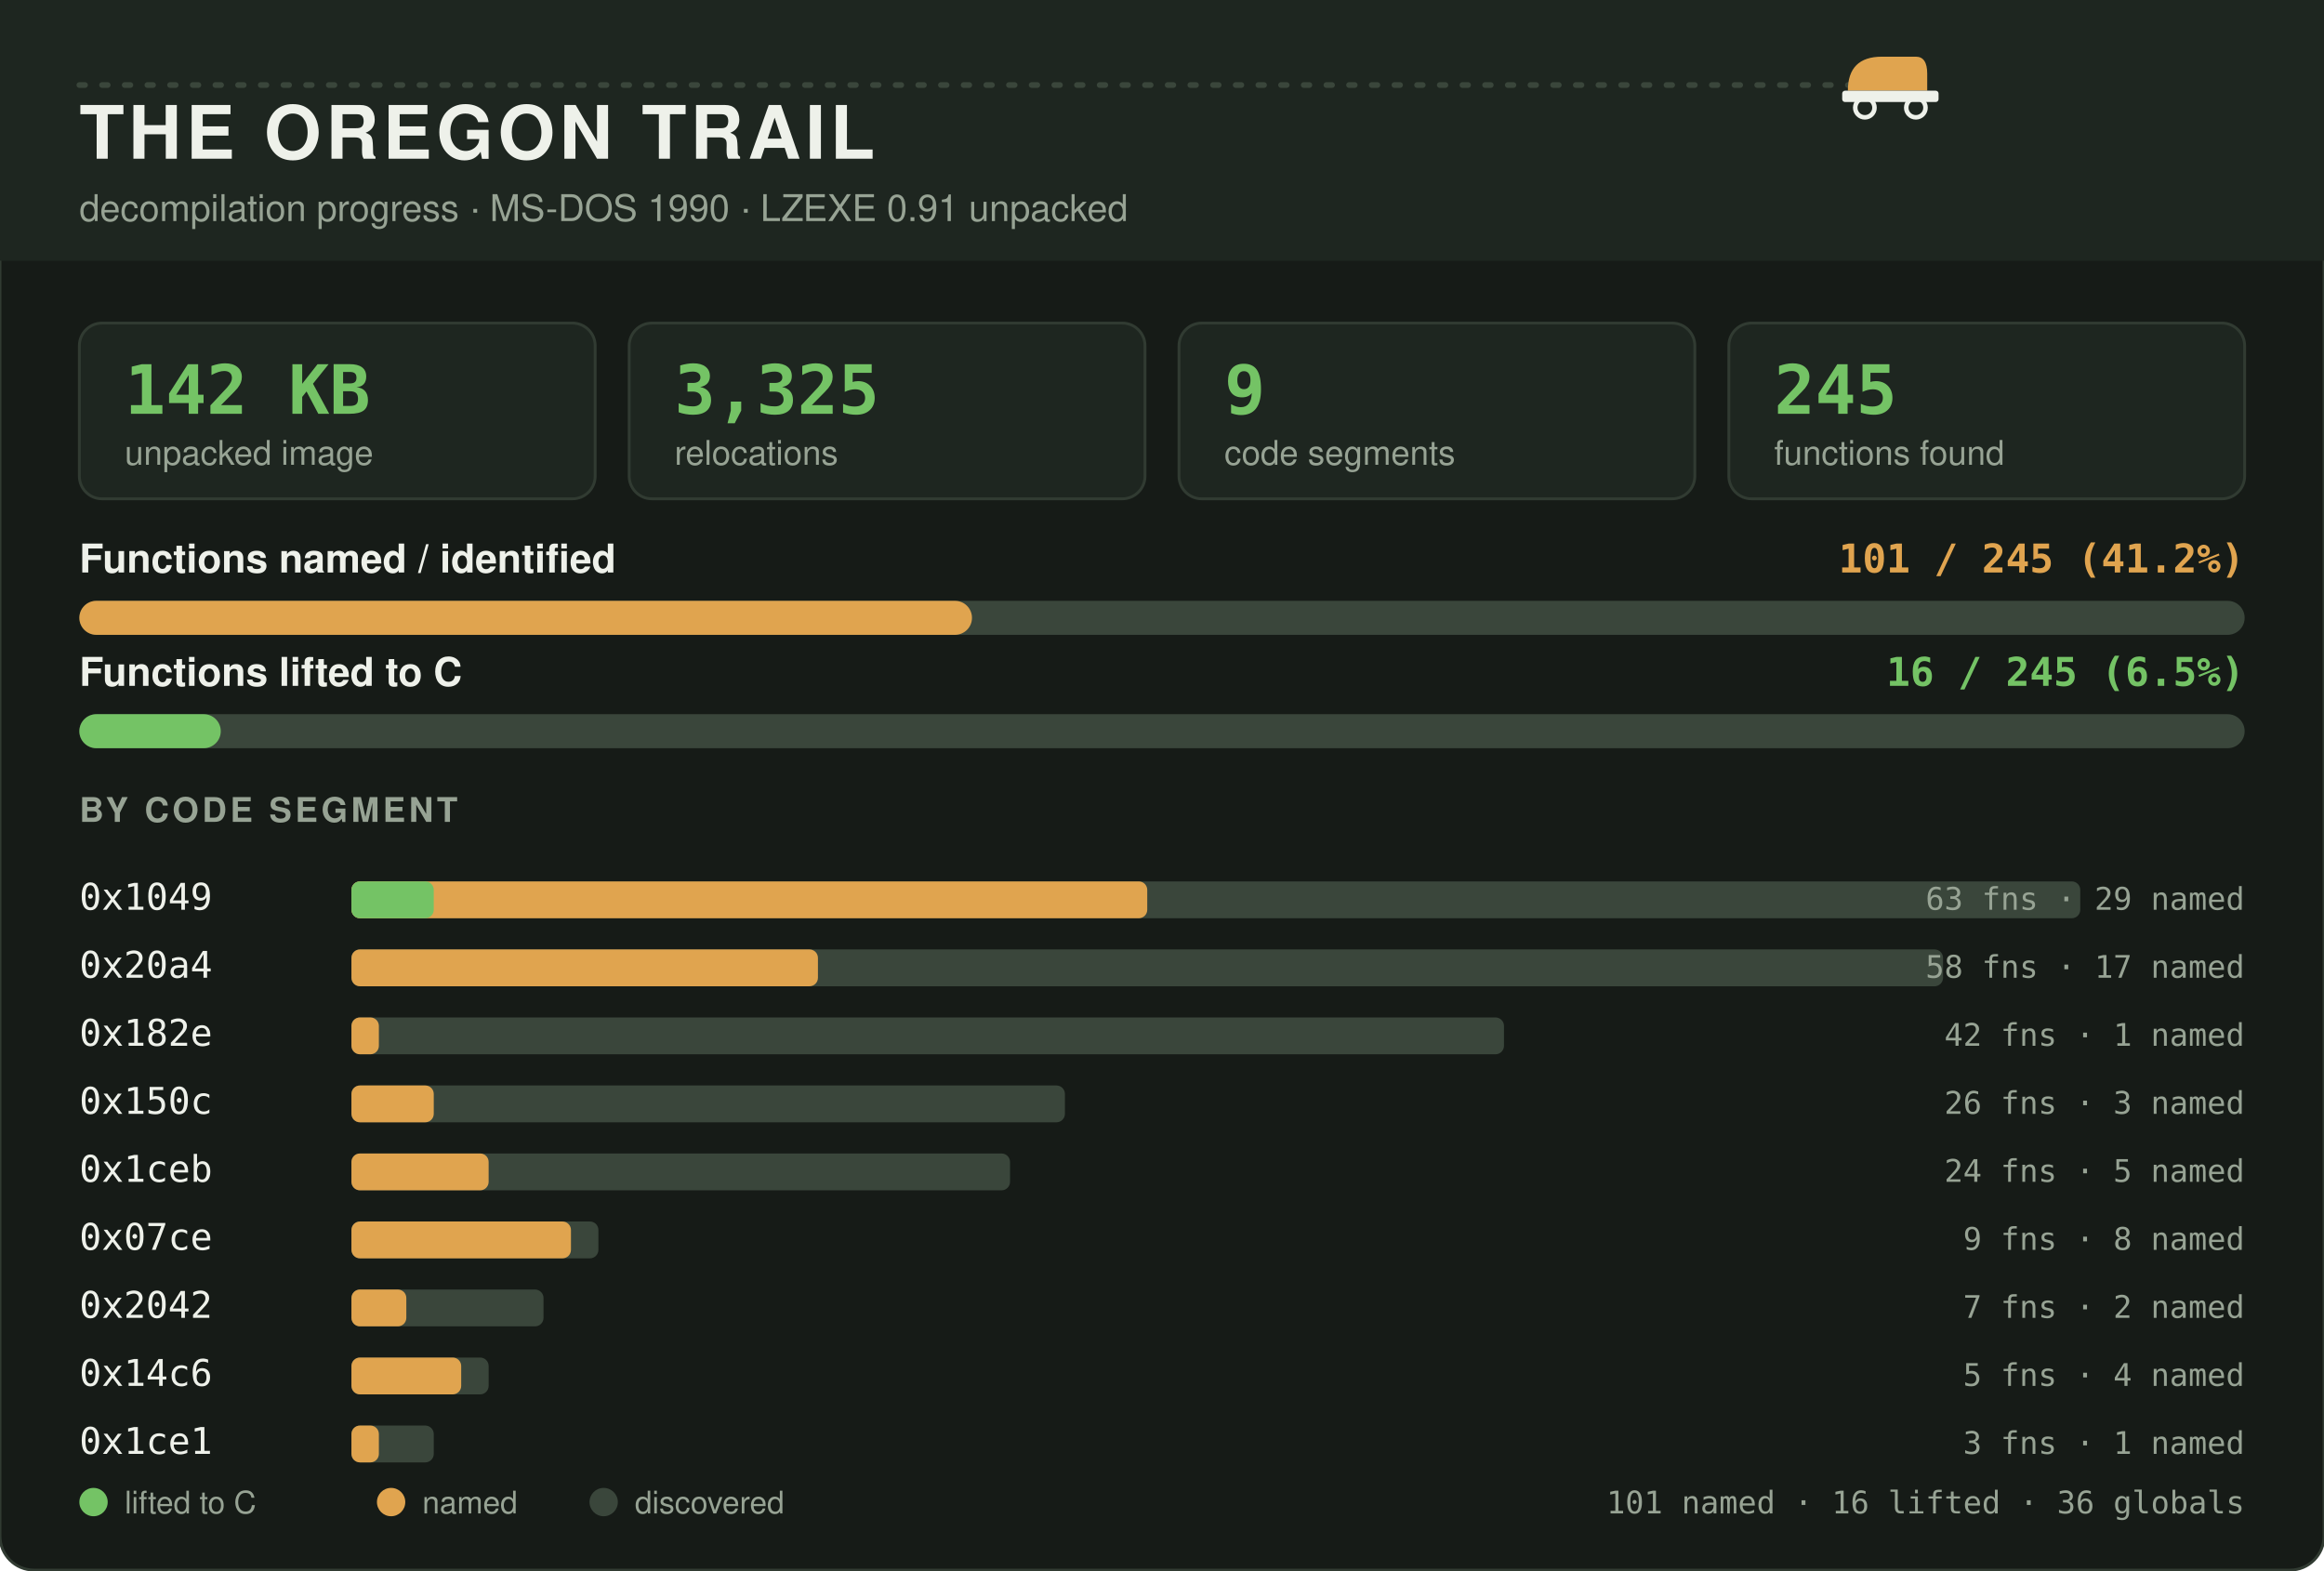
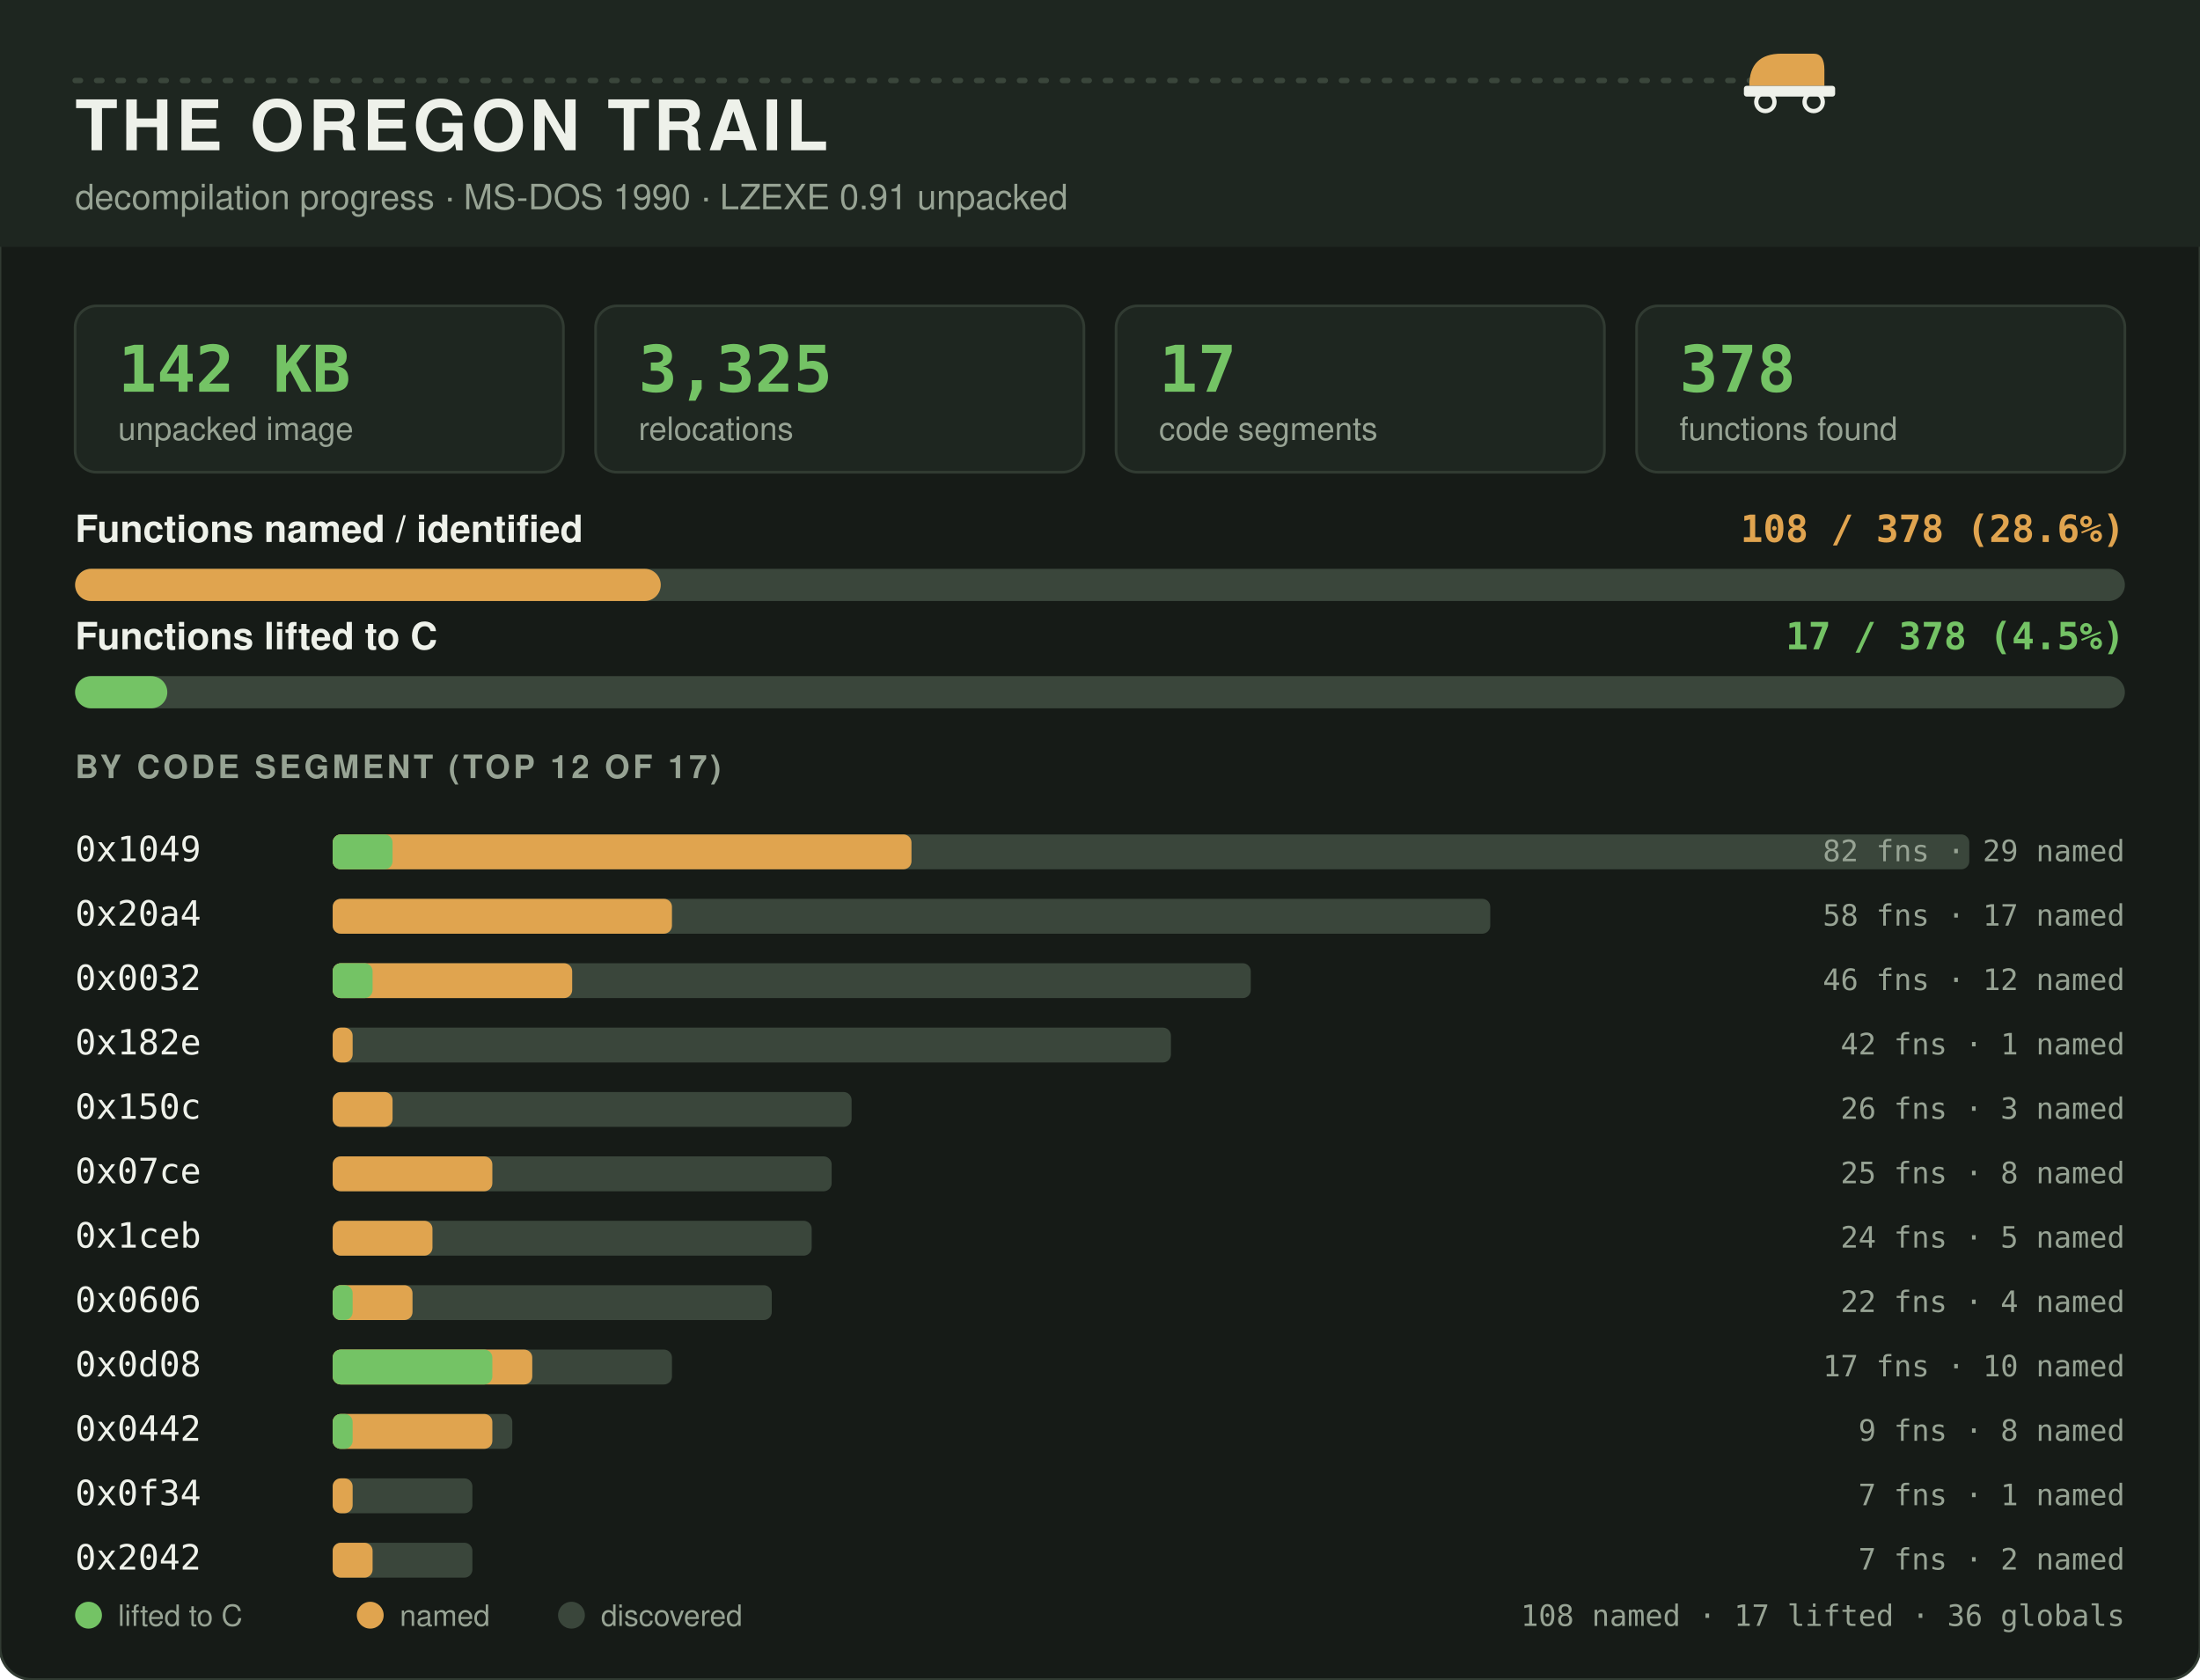
- <svg xmlns="http://www.w3.org/2000/svg" width="820" height="554" viewBox="0 0 820 554" font-family="sans-serif">
-   <rect x="0" y="0" width="820" height="554" rx="12" fill="#161b17" stroke="#313b32" stroke-width="1" />
+ <svg xmlns="http://www.w3.org/2000/svg" width="820" height="626" viewBox="0 0 820 626" font-family="sans-serif">
+   <rect x="0" y="0" width="820" height="626" rx="12" fill="#161b17" stroke="#313b32" stroke-width="1" />
  <rect x="0" y="0" width="820" height="92" rx="0" fill="#1e2620" />
  <line x1="28" y1="30" x2="670" y2="30" stroke="#3a463b" stroke-width="2" stroke-dasharray="2 6" stroke-linecap="round" />
  <g transform="translate(650,18)">
    <path d="M2 14 Q2 2 14 2 L26 2 Q30 2 30 8 L30 14 Z" fill="#e0a44f" />
    <rect x="0" y="14" width="34" height="4" rx="1" fill="#eef1ea" />
    <circle cx="8" cy="20" r="3.4" fill="none" stroke="#eef1ea" stroke-width="1.6" />
    <circle cx="26" cy="20" r="3.4" fill="none" stroke="#eef1ea" stroke-width="1.6" />
  </g>
  <text x="28" y="56" font-family="Segoe UI,Helvetica,Arial,sans-serif" font-size="26" fill="#eef1ea" text-anchor="start" font-weight="700" letter-spacing="1.5">THE OREGON TRAIL</text>
  <text x="28" y="78" font-family="Segoe UI,Helvetica,Arial,sans-serif" font-size="13" fill="#97a394" text-anchor="start" font-weight="400">decompilation progress · MS-DOS 1990 · LZEXE 0.91 unpacked</text>
  <rect x="28.0" y="114" width="182.0" height="62" rx="8" fill="#1e2620" stroke="#313b32" stroke-width="1" />
  <text x="44.0" y="146" font-family="ui-monospace,Consolas,monospace" font-size="24" fill="#74c365" text-anchor="start" font-weight="700">142 KB</text>
  <text x="44.0" y="164" font-family="Segoe UI,Helvetica,Arial,sans-serif" font-size="12" fill="#97a394" text-anchor="start" font-weight="400">unpacked image</text>
  <rect x="222.0" y="114" width="182.0" height="62" rx="8" fill="#1e2620" stroke="#313b32" stroke-width="1" />
  <text x="238.0" y="146" font-family="ui-monospace,Consolas,monospace" font-size="24" fill="#74c365" text-anchor="start" font-weight="700">3,325</text>
  <text x="238.0" y="164" font-family="Segoe UI,Helvetica,Arial,sans-serif" font-size="12" fill="#97a394" text-anchor="start" font-weight="400">relocations</text>
  <rect x="416.0" y="114" width="182.0" height="62" rx="8" fill="#1e2620" stroke="#313b32" stroke-width="1" />
-   <text x="432.0" y="146" font-family="ui-monospace,Consolas,monospace" font-size="24" fill="#74c365" text-anchor="start" font-weight="700">9</text>
+   <text x="432.0" y="146" font-family="ui-monospace,Consolas,monospace" font-size="24" fill="#74c365" text-anchor="start" font-weight="700">17</text>
  <text x="432.0" y="164" font-family="Segoe UI,Helvetica,Arial,sans-serif" font-size="12" fill="#97a394" text-anchor="start" font-weight="400">code segments</text>
  <rect x="610.0" y="114" width="182.0" height="62" rx="8" fill="#1e2620" stroke="#313b32" stroke-width="1" />
-   <text x="626.0" y="146" font-family="ui-monospace,Consolas,monospace" font-size="24" fill="#74c365" text-anchor="start" font-weight="700">245</text>
+   <text x="626.0" y="146" font-family="ui-monospace,Consolas,monospace" font-size="24" fill="#74c365" text-anchor="start" font-weight="700">378</text>
  <text x="626.0" y="164" font-family="Segoe UI,Helvetica,Arial,sans-serif" font-size="12" fill="#97a394" text-anchor="start" font-weight="400">functions found</text>
  <text x="28" y="202" font-family="Segoe UI,Helvetica,Arial,sans-serif" font-size="14" fill="#eef1ea" text-anchor="start" font-weight="600">Functions named / identified</text>
-   <text x="792" y="202" font-family="ui-monospace,Consolas,monospace" font-size="14" fill="#e0a44f" text-anchor="end" font-weight="700">101 / 245  (41.2%)</text>
+   <text x="792" y="202" font-family="ui-monospace,Consolas,monospace" font-size="14" fill="#e0a44f" text-anchor="end" font-weight="700">108 / 378  (28.6%)</text>
  <rect x="28" y="212" width="764" height="12" rx="6" fill="#3a463b" />
-   <rect x="28" y="212" width="314.955" height="12" rx="6" fill="#e0a44f" />
+   <rect x="28" y="212" width="218.286" height="12" rx="6" fill="#e0a44f" />
  <text x="28" y="242" font-family="Segoe UI,Helvetica,Arial,sans-serif" font-size="14" fill="#eef1ea" text-anchor="start" font-weight="600">Functions lifted to C</text>
-   <text x="792" y="242" font-family="ui-monospace,Consolas,monospace" font-size="14" fill="#74c365" text-anchor="end" font-weight="700">16 / 245  (6.5%)</text>
+   <text x="792" y="242" font-family="ui-monospace,Consolas,monospace" font-size="14" fill="#74c365" text-anchor="end" font-weight="700">17 / 378  (4.5%)</text>
  <rect x="28" y="252" width="764" height="12" rx="6" fill="#3a463b" />
-   <rect x="28" y="252" width="49.894" height="12" rx="6" fill="#74c365" />
-   <text x="28" y="290" font-family="Segoe UI,Helvetica,Arial,sans-serif" font-size="12" fill="#97a394" text-anchor="start" font-weight="700" letter-spacing="1.2">BY CODE SEGMENT</text>
+   <rect x="28" y="252" width="34.36" height="12" rx="6" fill="#74c365" />
+   <text x="28" y="290" font-family="Segoe UI,Helvetica,Arial,sans-serif" font-size="12" fill="#97a394" text-anchor="start" font-weight="700" letter-spacing="1.2">BY CODE SEGMENT  (TOP 12 OF 17)</text>
  <text x="28" y="321" font-family="ui-monospace,Consolas,monospace" font-size="13" fill="#eef1ea" text-anchor="start" font-weight="400">0x1049</text>
  <rect x="124" y="311" width="610.0" height="13" rx="3" fill="#3a463b" />
-   <rect x="124" y="311" width="280.794" height="13" rx="3" fill="#e0a44f" />
-   <rect x="124" y="311" width="29.048" height="13" rx="3" fill="#74c365" />
-   <text x="792" y="321" font-family="ui-monospace,Consolas,monospace" font-size="11" fill="#97a394" text-anchor="end" font-weight="400">63 fns  · 29 named</text>
+   <rect x="124" y="311" width="215.732" height="13" rx="3" fill="#e0a44f" />
+   <rect x="124" y="311" width="22.317" height="13" rx="3" fill="#74c365" />
+   <text x="792" y="321" font-family="ui-monospace,Consolas,monospace" font-size="11" fill="#97a394" text-anchor="end" font-weight="400">82 fns  · 29 named</text>
  <text x="28" y="345" font-family="ui-monospace,Consolas,monospace" font-size="13" fill="#eef1ea" text-anchor="start" font-weight="400">0x20a4</text>
-   <rect x="124" y="335" width="561.587" height="13" rx="3" fill="#3a463b" />
-   <rect x="124" y="335" width="164.603" height="13" rx="3" fill="#e0a44f" />
+   <rect x="124" y="335" width="431.463" height="13" rx="3" fill="#3a463b" />
+   <rect x="124" y="335" width="126.463" height="13" rx="3" fill="#e0a44f" />
  <text x="792" y="345" font-family="ui-monospace,Consolas,monospace" font-size="11" fill="#97a394" text-anchor="end" font-weight="400">58 fns  · 17 named</text>
-   <text x="28" y="369" font-family="ui-monospace,Consolas,monospace" font-size="13" fill="#eef1ea" text-anchor="start" font-weight="400">0x182e</text>
-   <rect x="124" y="359" width="406.667" height="13" rx="3" fill="#3a463b" />
-   <rect x="124" y="359" width="9.683" height="13" rx="3" fill="#e0a44f" />
-   <text x="792" y="369" font-family="ui-monospace,Consolas,monospace" font-size="11" fill="#97a394" text-anchor="end" font-weight="400">42 fns  · 1 named</text>
-   <text x="28" y="393" font-family="ui-monospace,Consolas,monospace" font-size="13" fill="#eef1ea" text-anchor="start" font-weight="400">0x150c</text>
-   <rect x="124" y="383" width="251.746" height="13" rx="3" fill="#3a463b" />
-   <rect x="124" y="383" width="29.048" height="13" rx="3" fill="#e0a44f" />
-   <text x="792" y="393" font-family="ui-monospace,Consolas,monospace" font-size="11" fill="#97a394" text-anchor="end" font-weight="400">26 fns  · 3 named</text>
-   <text x="28" y="417" font-family="ui-monospace,Consolas,monospace" font-size="13" fill="#eef1ea" text-anchor="start" font-weight="400">0x1ceb</text>
-   <rect x="124" y="407" width="232.381" height="13" rx="3" fill="#3a463b" />
-   <rect x="124" y="407" width="48.413" height="13" rx="3" fill="#e0a44f" />
-   <text x="792" y="417" font-family="ui-monospace,Consolas,monospace" font-size="11" fill="#97a394" text-anchor="end" font-weight="400">24 fns  · 5 named</text>
+   <text x="28" y="369" font-family="ui-monospace,Consolas,monospace" font-size="13" fill="#eef1ea" text-anchor="start" font-weight="400">0x0032</text>
+   <rect x="124" y="359" width="342.195" height="13" rx="3" fill="#3a463b" />
+   <rect x="124" y="359" width="89.268" height="13" rx="3" fill="#e0a44f" />
+   <rect x="124" y="359" width="14.878" height="13" rx="3" fill="#74c365" />
+   <text x="792" y="369" font-family="ui-monospace,Consolas,monospace" font-size="11" fill="#97a394" text-anchor="end" font-weight="400">46 fns  · 12 named</text>
+   <text x="28" y="393" font-family="ui-monospace,Consolas,monospace" font-size="13" fill="#eef1ea" text-anchor="start" font-weight="400">0x182e</text>
+   <rect x="124" y="383" width="312.439" height="13" rx="3" fill="#3a463b" />
+   <rect x="124" y="383" width="7.439" height="13" rx="3" fill="#e0a44f" />
+   <text x="792" y="393" font-family="ui-monospace,Consolas,monospace" font-size="11" fill="#97a394" text-anchor="end" font-weight="400">42 fns  · 1 named</text>
+   <text x="28" y="417" font-family="ui-monospace,Consolas,monospace" font-size="13" fill="#eef1ea" text-anchor="start" font-weight="400">0x150c</text>
+   <rect x="124" y="407" width="193.415" height="13" rx="3" fill="#3a463b" />
+   <rect x="124" y="407" width="22.317" height="13" rx="3" fill="#e0a44f" />
+   <text x="792" y="417" font-family="ui-monospace,Consolas,monospace" font-size="11" fill="#97a394" text-anchor="end" font-weight="400">26 fns  · 3 named</text>
  <text x="28" y="441" font-family="ui-monospace,Consolas,monospace" font-size="13" fill="#eef1ea" text-anchor="start" font-weight="400">0x07ce</text>
-   <rect x="124" y="431" width="87.143" height="13" rx="3" fill="#3a463b" />
-   <rect x="124" y="431" width="77.46" height="13" rx="3" fill="#e0a44f" />
-   <text x="792" y="441" font-family="ui-monospace,Consolas,monospace" font-size="11" fill="#97a394" text-anchor="end" font-weight="400">9 fns  · 8 named</text>
-   <text x="28" y="465" font-family="ui-monospace,Consolas,monospace" font-size="13" fill="#eef1ea" text-anchor="start" font-weight="400">0x2042</text>
-   <rect x="124" y="455" width="67.778" height="13" rx="3" fill="#3a463b" />
-   <rect x="124" y="455" width="19.365" height="13" rx="3" fill="#e0a44f" />
-   <text x="792" y="465" font-family="ui-monospace,Consolas,monospace" font-size="11" fill="#97a394" text-anchor="end" font-weight="400">7 fns  · 2 named</text>
-   <text x="28" y="489" font-family="ui-monospace,Consolas,monospace" font-size="13" fill="#eef1ea" text-anchor="start" font-weight="400">0x14c6</text>
-   <rect x="124" y="479" width="48.413" height="13" rx="3" fill="#3a463b" />
-   <rect x="124" y="479" width="38.73" height="13" rx="3" fill="#e0a44f" />
-   <text x="792" y="489" font-family="ui-monospace,Consolas,monospace" font-size="11" fill="#97a394" text-anchor="end" font-weight="400">5 fns  · 4 named</text>
-   <text x="28" y="513" font-family="ui-monospace,Consolas,monospace" font-size="13" fill="#eef1ea" text-anchor="start" font-weight="400">0x1ce1</text>
-   <rect x="124" y="503" width="29.048" height="13" rx="3" fill="#3a463b" />
-   <rect x="124" y="503" width="9.683" height="13" rx="3" fill="#e0a44f" />
-   <text x="792" y="513" font-family="ui-monospace,Consolas,monospace" font-size="11" fill="#97a394" text-anchor="end" font-weight="400">3 fns  · 1 named</text>
-   <circle cx="33" cy="530" r="5" fill="#74c365" />
-   <text x="44" y="534" font-family="Segoe UI,Helvetica,Arial,sans-serif" font-size="11" fill="#97a394" text-anchor="start" font-weight="400">lifted to C</text>
-   <circle cx="138" cy="530" r="5" fill="#e0a44f" />
-   <text x="149" y="534" font-family="Segoe UI,Helvetica,Arial,sans-serif" font-size="11" fill="#97a394" text-anchor="start" font-weight="400">named</text>
-   <circle cx="213" cy="530" r="5" fill="#3a463b" />
-   <text x="224" y="534" font-family="Segoe UI,Helvetica,Arial,sans-serif" font-size="11" fill="#97a394" text-anchor="start" font-weight="400">discovered</text>
-   <text x="792" y="534" font-family="ui-monospace,Consolas,monospace" font-size="11" fill="#97a394" text-anchor="end" font-weight="400">101 named · 16 lifted · 36 globals</text>
+   <rect x="124" y="431" width="185.976" height="13" rx="3" fill="#3a463b" />
+   <rect x="124" y="431" width="59.512" height="13" rx="3" fill="#e0a44f" />
+   <text x="792" y="441" font-family="ui-monospace,Consolas,monospace" font-size="11" fill="#97a394" text-anchor="end" font-weight="400">25 fns  · 8 named</text>
+   <text x="28" y="465" font-family="ui-monospace,Consolas,monospace" font-size="13" fill="#eef1ea" text-anchor="start" font-weight="400">0x1ceb</text>
+   <rect x="124" y="455" width="178.537" height="13" rx="3" fill="#3a463b" />
+   <rect x="124" y="455" width="37.195" height="13" rx="3" fill="#e0a44f" />
+   <text x="792" y="465" font-family="ui-monospace,Consolas,monospace" font-size="11" fill="#97a394" text-anchor="end" font-weight="400">24 fns  · 5 named</text>
+   <text x="28" y="489" font-family="ui-monospace,Consolas,monospace" font-size="13" fill="#eef1ea" text-anchor="start" font-weight="400">0x0606</text>
+   <rect x="124" y="479" width="163.659" height="13" rx="3" fill="#3a463b" />
+   <rect x="124" y="479" width="29.756" height="13" rx="3" fill="#e0a44f" />
+   <rect x="124" y="479" width="7.439" height="13" rx="3" fill="#74c365" />
+   <text x="792" y="489" font-family="ui-monospace,Consolas,monospace" font-size="11" fill="#97a394" text-anchor="end" font-weight="400">22 fns  · 4 named</text>
+   <text x="28" y="513" font-family="ui-monospace,Consolas,monospace" font-size="13" fill="#eef1ea" text-anchor="start" font-weight="400">0x0d08</text>
+   <rect x="124" y="503" width="126.463" height="13" rx="3" fill="#3a463b" />
+   <rect x="124" y="503" width="74.39" height="13" rx="3" fill="#e0a44f" />
+   <rect x="124" y="503" width="59.512" height="13" rx="3" fill="#74c365" />
+   <text x="792" y="513" font-family="ui-monospace,Consolas,monospace" font-size="11" fill="#97a394" text-anchor="end" font-weight="400">17 fns  · 10 named</text>
+   <text x="28" y="537" font-family="ui-monospace,Consolas,monospace" font-size="13" fill="#eef1ea" text-anchor="start" font-weight="400">0x0442</text>
+   <rect x="124" y="527" width="66.951" height="13" rx="3" fill="#3a463b" />
+   <rect x="124" y="527" width="59.512" height="13" rx="3" fill="#e0a44f" />
+   <rect x="124" y="527" width="7.439" height="13" rx="3" fill="#74c365" />
+   <text x="792" y="537" font-family="ui-monospace,Consolas,monospace" font-size="11" fill="#97a394" text-anchor="end" font-weight="400">9 fns  · 8 named</text>
+   <text x="28" y="561" font-family="ui-monospace,Consolas,monospace" font-size="13" fill="#eef1ea" text-anchor="start" font-weight="400">0x0f34</text>
+   <rect x="124" y="551" width="52.073" height="13" rx="3" fill="#3a463b" />
+   <rect x="124" y="551" width="7.439" height="13" rx="3" fill="#e0a44f" />
+   <text x="792" y="561" font-family="ui-monospace,Consolas,monospace" font-size="11" fill="#97a394" text-anchor="end" font-weight="400">7 fns  · 1 named</text>
+   <text x="28" y="585" font-family="ui-monospace,Consolas,monospace" font-size="13" fill="#eef1ea" text-anchor="start" font-weight="400">0x2042</text>
+   <rect x="124" y="575" width="52.073" height="13" rx="3" fill="#3a463b" />
+   <rect x="124" y="575" width="14.878" height="13" rx="3" fill="#e0a44f" />
+   <text x="792" y="585" font-family="ui-monospace,Consolas,monospace" font-size="11" fill="#97a394" text-anchor="end" font-weight="400">7 fns  · 2 named</text>
+   <circle cx="33" cy="602" r="5" fill="#74c365" />
+   <text x="44" y="606" font-family="Segoe UI,Helvetica,Arial,sans-serif" font-size="11" fill="#97a394" text-anchor="start" font-weight="400">lifted to C</text>
+   <circle cx="138" cy="602" r="5" fill="#e0a44f" />
+   <text x="149" y="606" font-family="Segoe UI,Helvetica,Arial,sans-serif" font-size="11" fill="#97a394" text-anchor="start" font-weight="400">named</text>
+   <circle cx="213" cy="602" r="5" fill="#3a463b" />
+   <text x="224" y="606" font-family="Segoe UI,Helvetica,Arial,sans-serif" font-size="11" fill="#97a394" text-anchor="start" font-weight="400">discovered</text>
+   <text x="792" y="606" font-family="ui-monospace,Consolas,monospace" font-size="11" fill="#97a394" text-anchor="end" font-weight="400">108 named · 17 lifted · 36 globals</text>
</svg>
